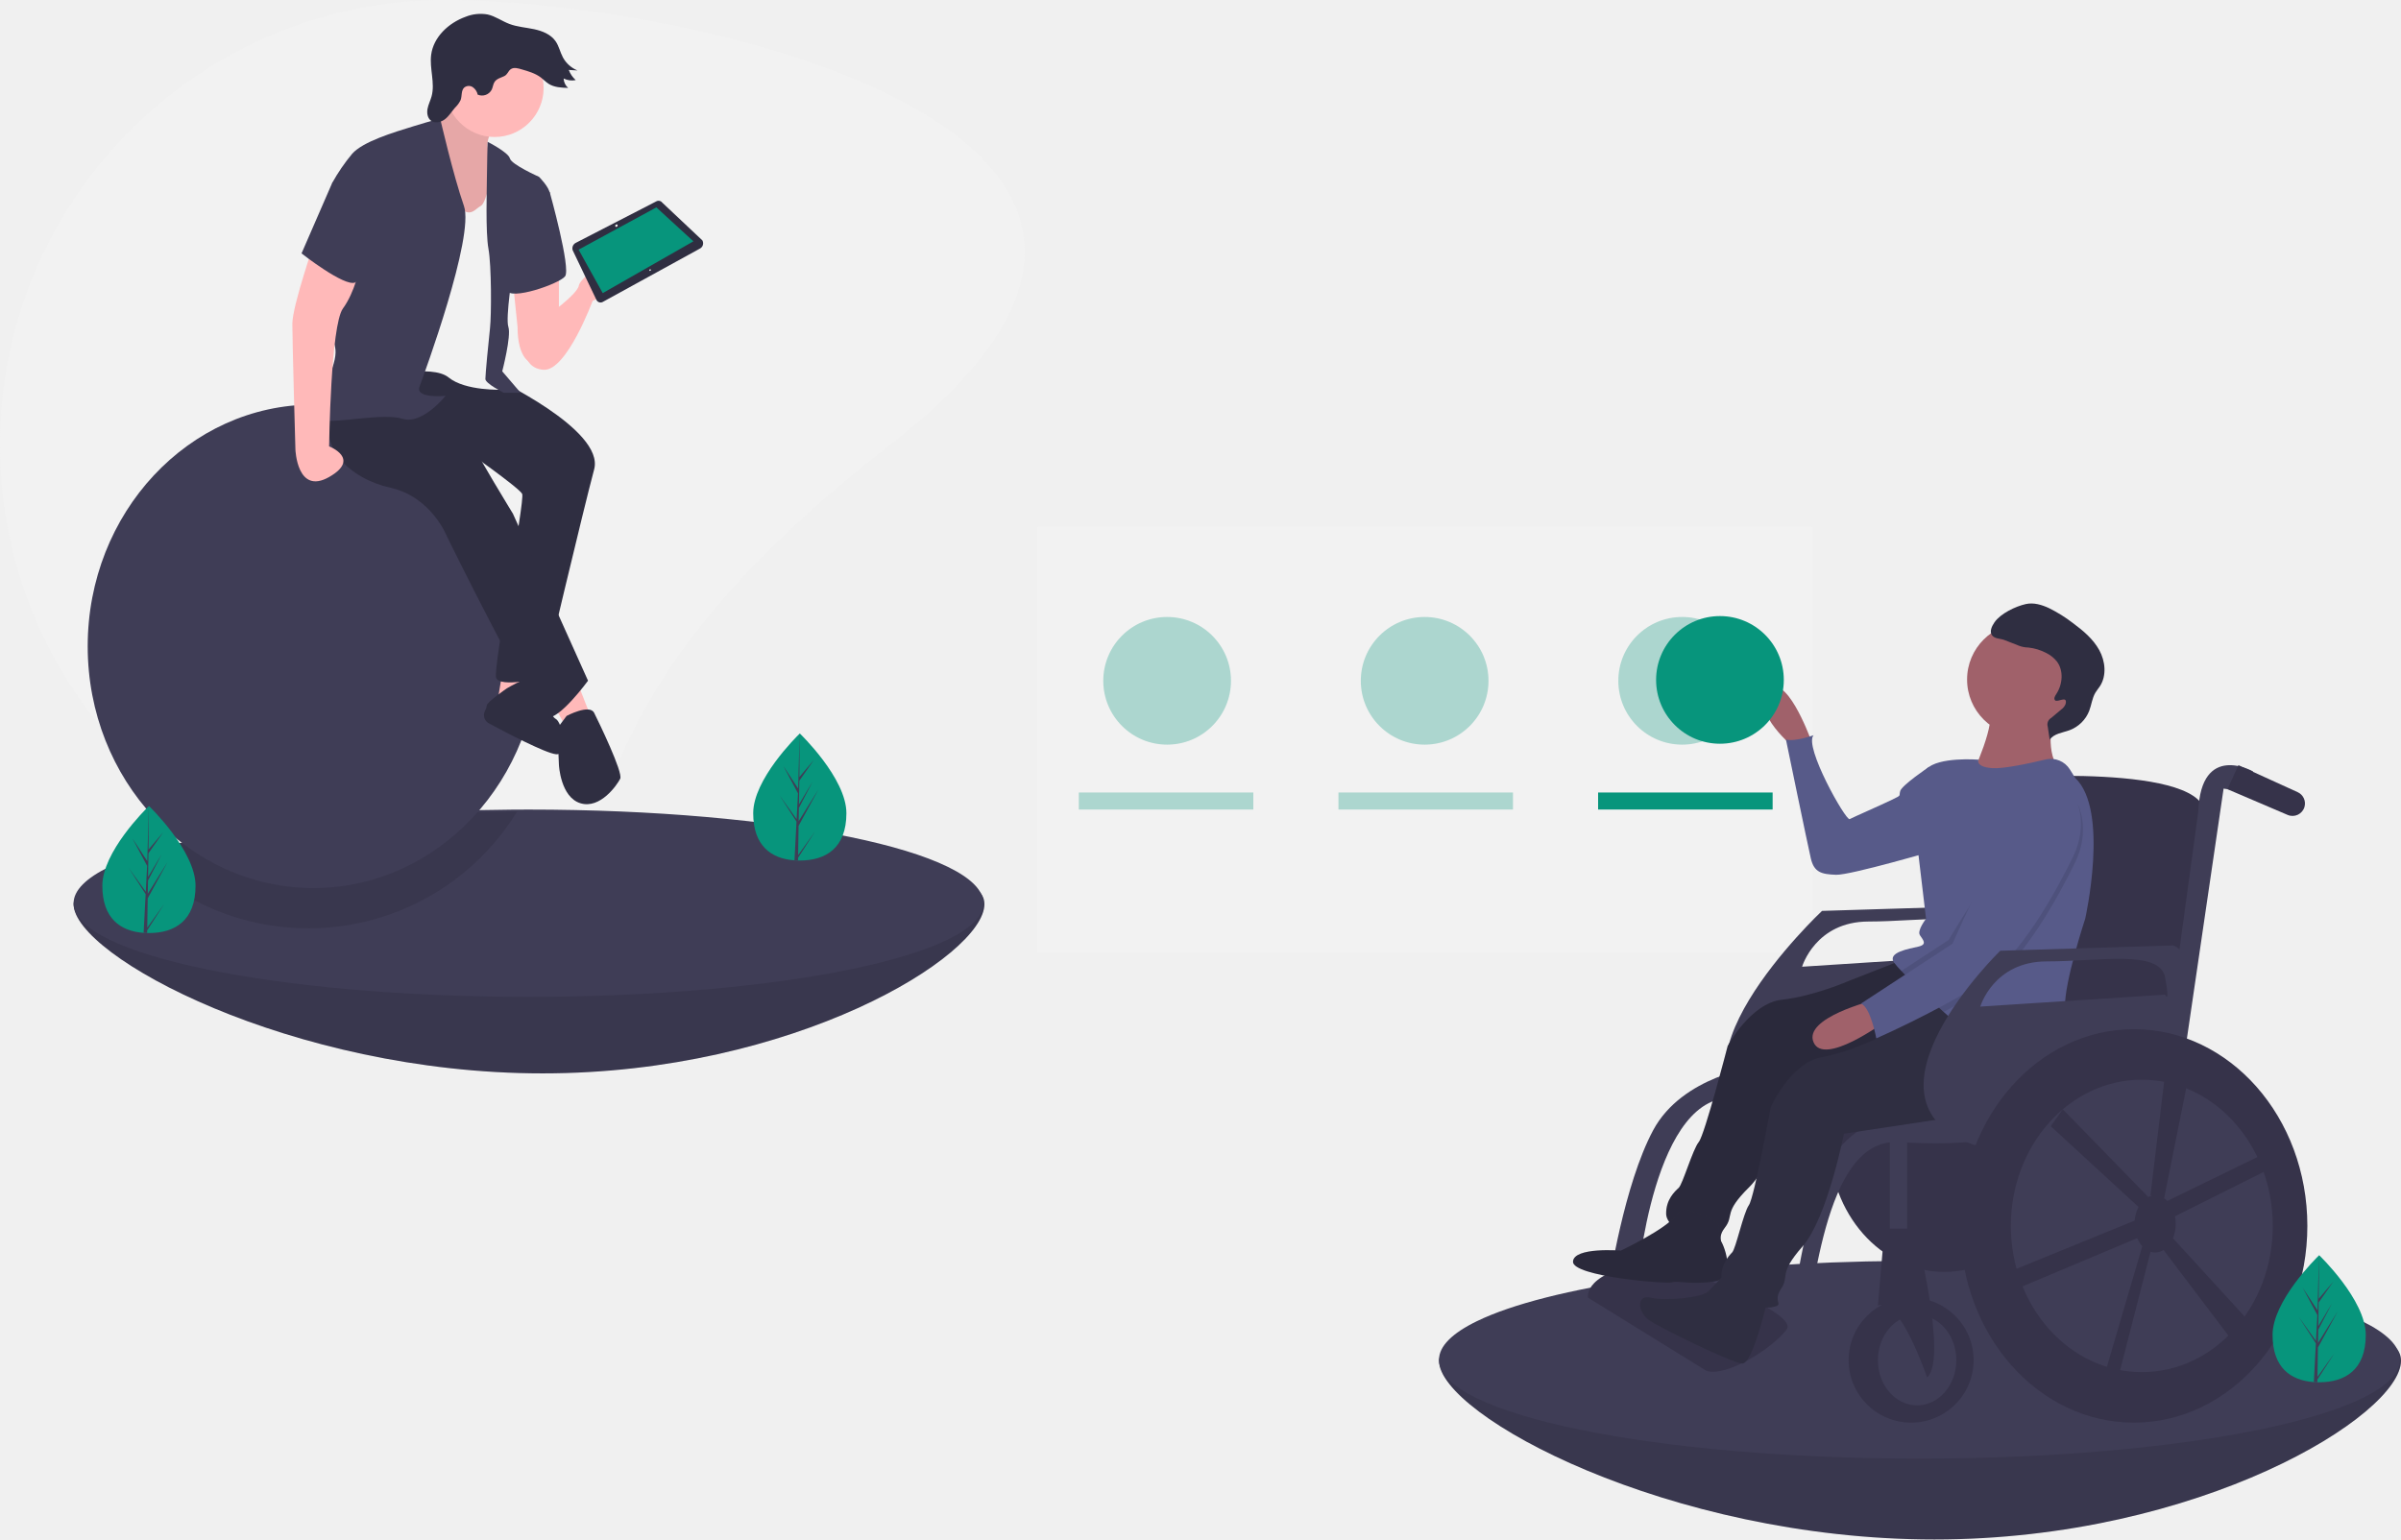
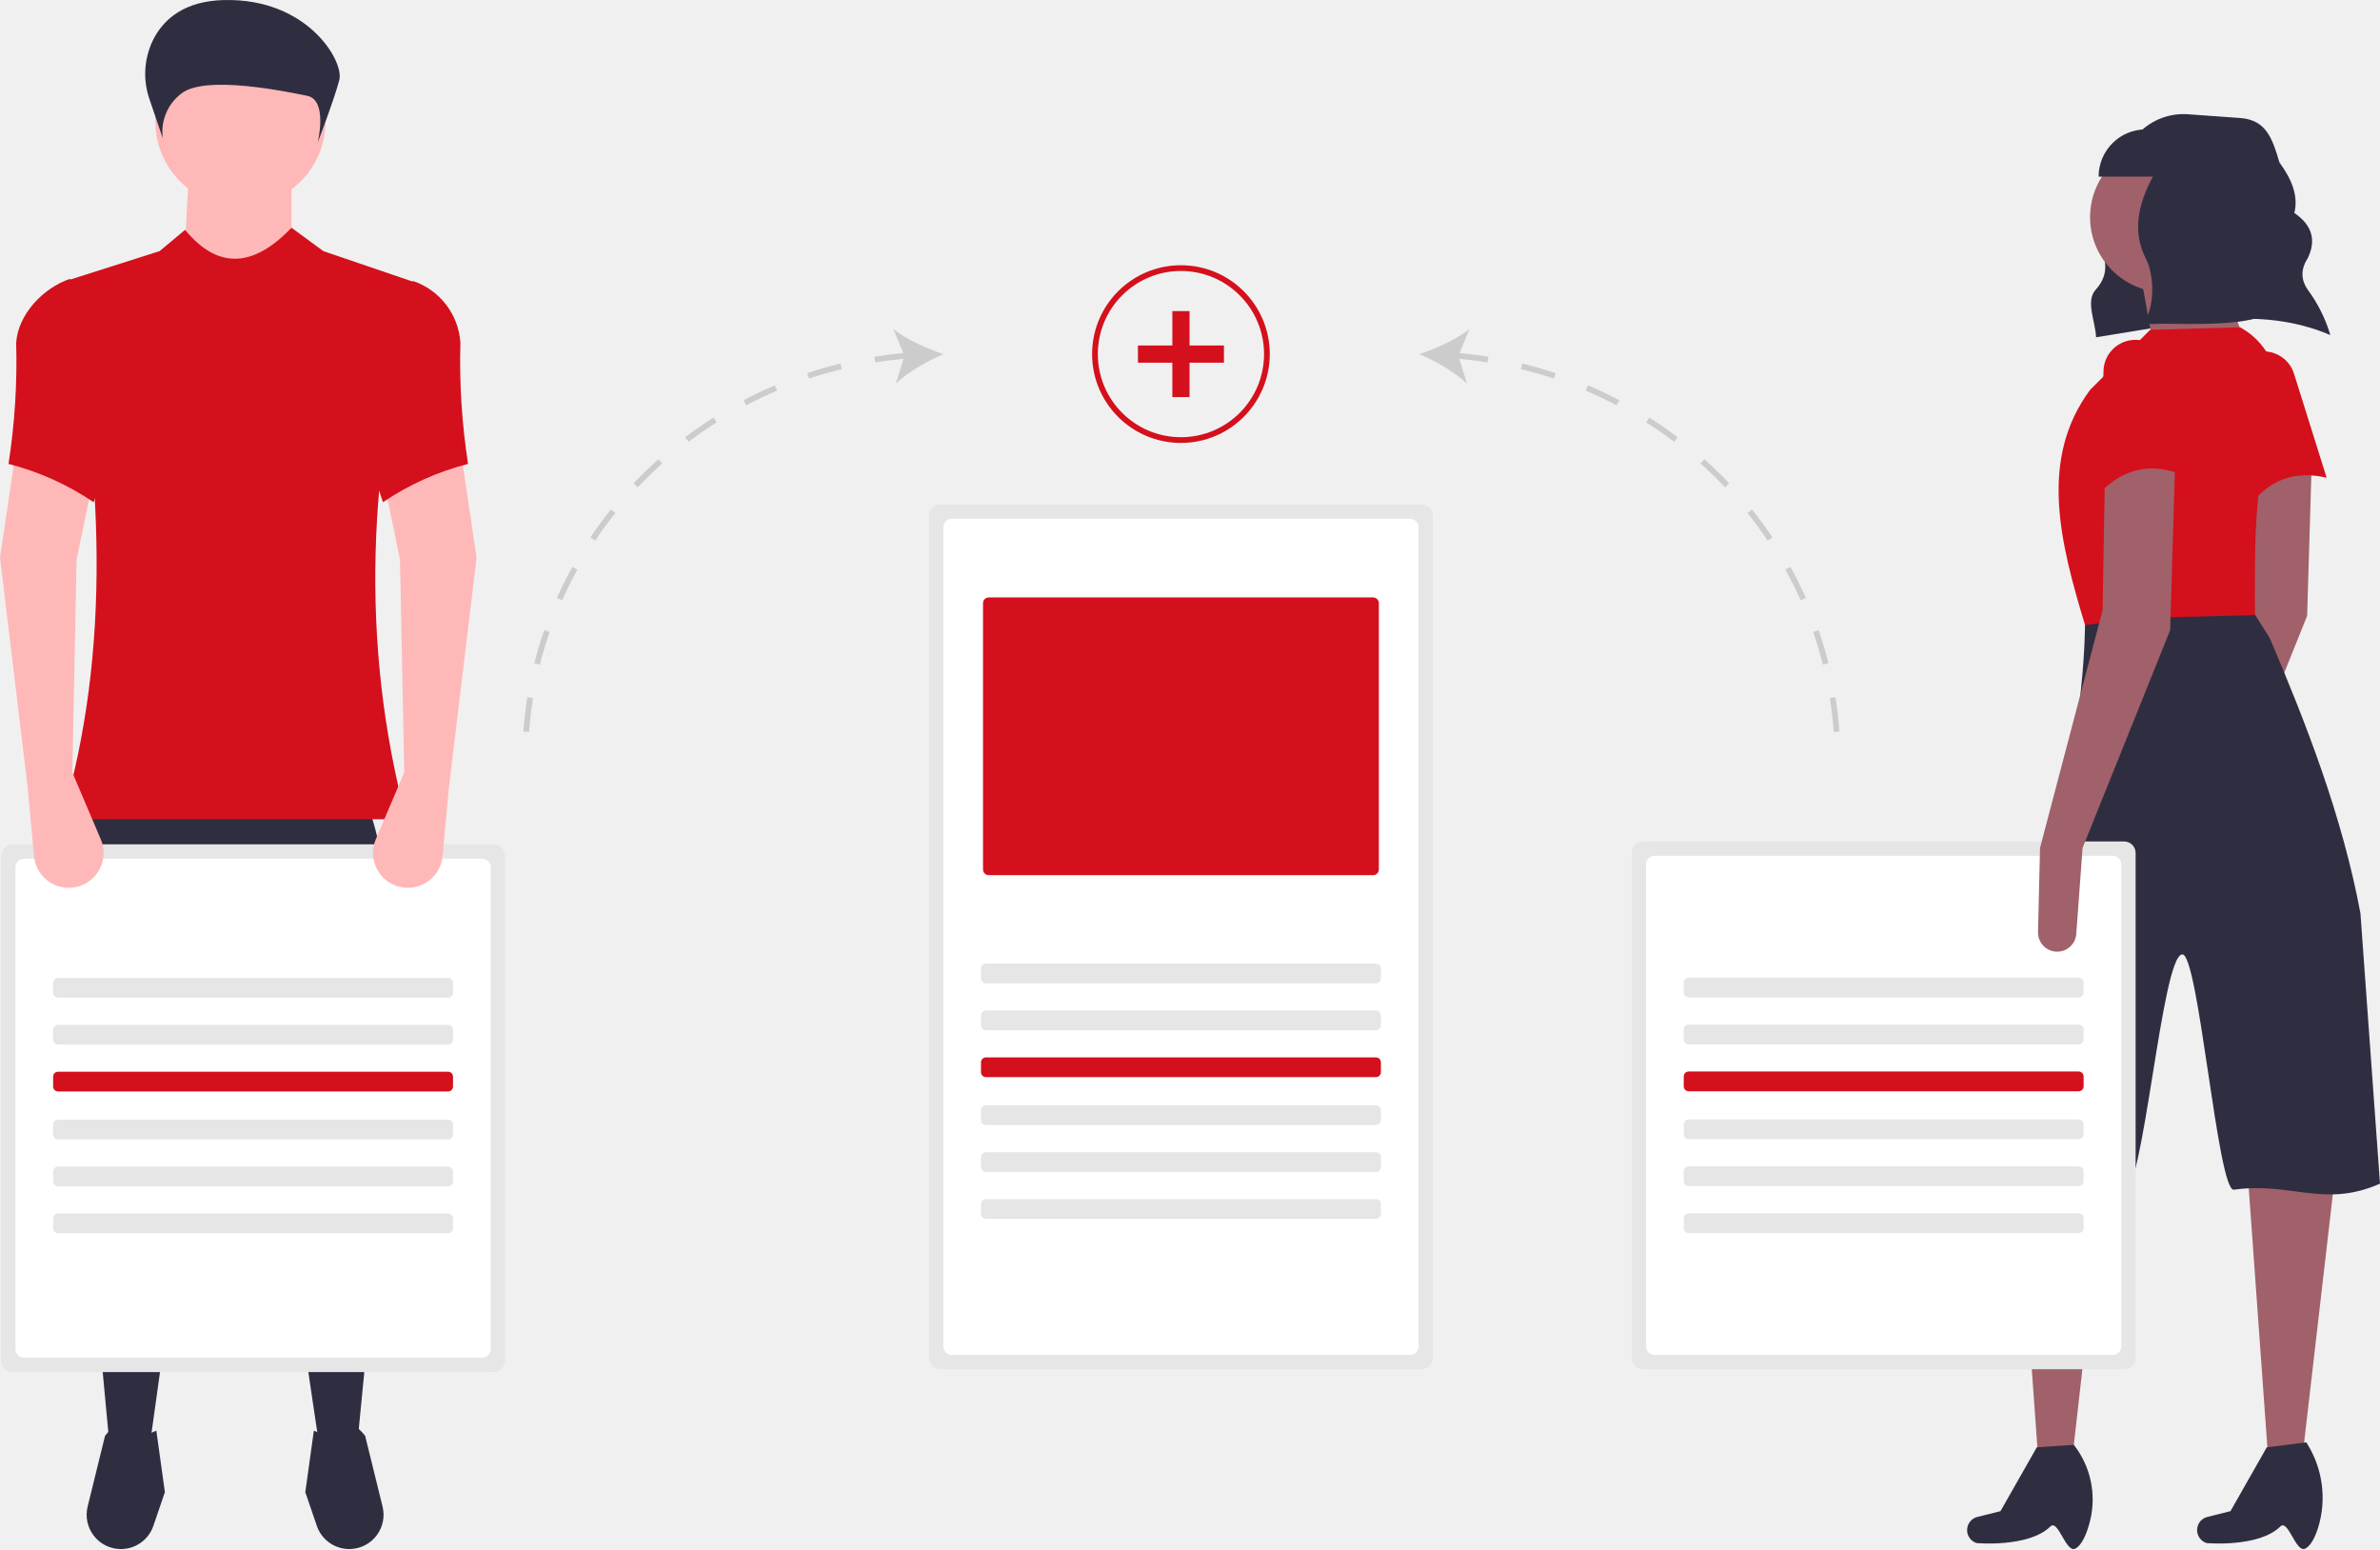
- <svg xmlns="http://www.w3.org/2000/svg" id="a3a13504-18ee-4099-a22c-5e563c906cad" data-name="Layer 1" width="1191.523" height="764.215" viewBox="0 0 1191.523 764.215">
-   <path d="M445.925,288.736c-199.277,154.418-98.875,220.843-220.843,220.843s-220.843-98.875-220.843-220.843,98.875-220.843,220.843-220.843S645.202,134.318,445.925,288.736Z" transform="translate(-4.23827 -67.89235)" fill="#f2f2f2" />
-   <path d="M492.762,516.736c0,25.665-94.571,84-219.25,84s-232.75-58.335-232.75-84c0-6.419,10.586,1.552,22-4,33.23-16.193,112.464-4.257,202.395-4.923q4.162-.038,8.355-.038C398.191,507.775,492.762,491.071,492.762,516.736Z" transform="translate(-4.23827 -67.89235)" fill="#3f3d56" />
-   <path d="M492.762,516.736c0,25.665-94.571,84-219.25,84s-232.75-58.335-232.75-84c0-6.419,10.586,1.552,22-4,33.23-16.193,112.464-4.257,202.395-4.923q4.162-.038,8.355-.038C398.191,507.775,492.762,491.071,492.762,516.736Z" transform="translate(-4.23827 -67.89235)" opacity="0.1" />
-   <path d="M492.262,516.256c0,25.665-101.071,46.48-225.75,46.48s-225.75-20.816-225.75-46.48c0-6.419,6.308-12.525,17.722-18.077,33.23-16.193,109.742-27.7,199.673-28.366q4.162-.038,8.355-.038C391.191,469.775,492.262,490.591,492.262,516.256Z" transform="translate(-4.23827 -67.89235)" fill="#3f3d56" />
-   <path d="M260.842,470.766a121.496,121.496,0,0,1-189.28,22.58C103.062,480.456,175.592,471.296,260.842,470.766Z" transform="translate(-4.23827 -67.89235)" opacity="0.1" />
-   <ellipse cx="155.523" cy="320.843" rx="112" ry="120" fill="#3f3d56" />
-   <path d="M281.61,202.806v28.131l-14.445,16.726s-6.082-2.281-6.082-17.487l-2.281-22.048Z" transform="translate(-4.23827 -67.89235)" fill="#ffb9b9" />
-   <path d="M267.164,230.937s23.569-15.966,24.329-21.288,34.213-29.651,28.891-14.445-22.048,22.048-22.048,22.048-12.925,34.973-24.329,34.213S262.603,236.259,267.164,230.937Z" transform="translate(-4.23827 -67.89235)" fill="#ffb9b9" />
-   <polygon points="249.241 334.109 246.96 347.795 259.125 344.753 259.125 334.109 249.241 334.109" fill="#ffb9b9" />
-   <path d="M255.76,409.605s14.06-8.33,14.633-4.545,6.655,18.23,9.696,19.751,6.843,18.247,0,17.487c-5.3-.589-24.738-10.755-33.234-15.31a4.643,4.643,0,0,1-1.996-6.067,9.579,9.579,0,0,0,1.017-2.952C245.876,416.447,255.76,409.605,255.76,409.605Z" transform="translate(-4.23827 -67.89235)" fill="#2f2e41" />
-   <path d="M248.917,255.266s55.501,25.85,50.179,45.617S274.007,404.283,274.007,404.283s-22.048,5.322-23.569,0,14.445-88.193,12.925-91.235-29.651-22.809-29.651-22.809L175.93,265.91,200.259,243.101Z" transform="translate(-4.23827 -67.89235)" fill="#2f2e41" />
-   <polygon points="286.495 338.671 293.338 356.158 281.173 361.48 273.57 347.795 286.495 338.671" fill="#ffb9b9" />
-   <path d="M249.678,130.579s-6.843,9.123-1.521,13.685,1.521,21.288,1.521,21.288l-6.843,19.007-27.37-5.322V148.065l1.521-15.206s13.685-12.925,15.206-22.809S249.678,130.579,249.678,130.579Z" transform="translate(-4.23827 -67.89235)" fill="#ffb9b9" />
-   <path d="M249.678,130.579s-6.843,9.123-1.521,13.685,1.521,21.288,1.521,21.288l-6.843,19.007-27.37-5.322V148.065l1.521-15.206s13.685-12.925,15.206-22.809S249.678,130.579,249.678,130.579Z" transform="translate(-4.23827 -67.89235)" opacity="0.1" />
-   <path d="M204.06,249.184s35.734,39.535,35.734,41.056,19.007,32.692,19.007,32.692l37.254,82.871s-14.445,19.767-20.528,18.247-49.419-89.714-49.419-89.714-7.603-19.767-28.131-24.329-36.494-20.528-28.891-38.775S204.06,249.184,204.06,249.184Z" transform="translate(-4.23827 -67.89235)" fill="#2f2e41" />
-   <circle cx="245.439" cy="43.679" r="24.329" fill="#ffb9b9" />
-   <path d="M248.917,151.106s-3.041,17.487-6.082,19.007-5.322,6.843-12.165-.76-12.925-22.809-12.925-22.809l-23.569,28.891L191.896,255.266s26.61-6.843,34.973,0,26.61,6.082,26.61,6.082l-3.801-15.206,3.041-25.85-.76-23.569-.76-16.726Z" transform="translate(-4.23827 -67.89235)" fill="#f2f2f2" />
-   <path d="M246.239,138.309s10.281,5.194,11.042,8.235,14.445,9.123,14.445,9.123,5.322,5.322,5.322,8.363-18.247,38.014-18.247,38.014-3.801,23.569-2.281,28.131-3.041,22.048-3.041,22.048l9.123,10.644h-8.363s-9.123-4.562-9.123-6.843,1.521-18.247,2.281-25.09.76-31.172-.76-39.535-.76-30.412-.76-35.734S246.239,138.309,246.239,138.309Z" transform="translate(-4.23827 -67.89235)" fill="#3f3d56" />
-   <path d="M222.688,126.765s-3.421.773-13.305,3.814-25.09,7.603-30.412,13.685a94.248,94.248,0,0,0-9.884,14.445l3.041,54.741s-6.082,11.404-5.322,17.487,6.843,6.843,2.281,19.767-13.685,24.329-5.322,25.85,30.412-3.801,40.295-.76,21.288-11.404,21.288-11.404-15.206,1.521-12.925-4.562,27.37-74.508,22.048-89.714S222.688,126.765,222.688,126.765Z" transform="translate(-4.23827 -67.89235)" fill="#3f3d56" />
-   <path d="M273.247,160.23l3.801,3.041s10.644,38.014,7.603,41.816-27.37,12.165-28.891,6.843S273.247,160.23,273.247,160.23Z" transform="translate(-4.23827 -67.89235)" fill="#3f3d56" />
-   <path d="M160.724,186.84s-11.404,32.692-11.404,41.816,1.521,62.344,1.521,62.344.76,22.809,16.726,13.685,0-15.206,0-15.206.76-60.063,6.843-68.426,8.363-20.528,8.363-20.528Z" transform="translate(-4.23827 -67.89235)" fill="#ffb9b9" />
-   <path d="M285.411,423.29s11.404-6.082,13.685-1.521,14.445,29.651,12.925,32.692-9.884,15.206-19.767,12.165-10.644-19.007-10.644-19.007l-.76-18.247Z" transform="translate(-4.23827 -67.89235)" fill="#2f2e41" />
-   <path d="M254.442,105.695c-1.676.789-3.664,1.26-4.717,2.784-.78,1.129-.858,2.596-1.427,3.845a5.437,5.437,0,0,1-6.995,2.558,6.032,6.032,0,0,0-2.46-3.736,3.583,3.583,0,0,0-4.254.234c-1.567,1.494-1.012,4.099-1.744,6.137a12.953,12.953,0,0,1-2.786,3.82c-1.664,1.92-2.99,4.172-4.994,5.734s-5.043,2.239-7.034.66c-1.674-1.327-2.021-3.776-1.615-5.874s1.415-4.029,1.983-6.088c1.848-6.692-1.098-13.836-.187-20.718,1.168-8.818,8.663-15.784,17.029-18.807A19.922,19.922,0,0,1,246.236,75.08c3.826.854,7.094,3.29,10.759,4.683,3.919,1.49,8.18,1.75,12.28,2.621s8.321,2.555,10.7,6.006c1.66,2.407,2.23,5.397,3.606,7.977a14.311,14.311,0,0,0,7.249,6.494l-4.335-.247a12.777,12.777,0,0,0,3.454,5.041,9.269,9.269,0,0,1-6.001-.793,6.523,6.523,0,0,0,2.237,4.676c-3.336-.1-6.853-.254-9.672-2.041-1.381-.875-2.506-2.094-3.806-3.086-2.769-2.115-6.205-3.118-9.554-4.079-1.759-.505-3.875-1.207-5.466-.075C256.364,103.197,256.155,104.888,254.442,105.695Z" transform="translate(-4.23827 -67.89235)" fill="#2f2e41" />
-   <path d="M180.492,149.586l-11.404,9.123-15.206,34.973s21.288,16.726,26.61,14.445S194.937,165.552,194.937,165.552Z" transform="translate(-4.23827 -67.89235)" fill="#3f3d56" />
-   <path d="M351.538,191.317l-47.987,26.359a2.285,2.285,0,0,1-3.36-.991l-11.755-24.572a3.067,3.067,0,0,1,1.572-3.683l39.841-20.536a2.326,2.326,0,0,1,3.048.583l19.901,18.749A2.955,2.955,0,0,1,351.538,191.317Z" transform="translate(-4.23827 -67.89235)" fill="#2f2e41" />
-   <polygon points="344.098 119.795 299.111 145.508 287.139 123.932 325.732 102.945 344.098 119.795" fill="#07957c" />
-   <ellipse cx="310.157" cy="179.893" rx="0.662" ry="0.565" transform="translate(-30.91383 234.8942) rotate(-50.15848)" fill="#f2f2f2" />
-   <ellipse cx="326.86" cy="201.968" rx="0.442" ry="0.376" transform="translate(-41.86114 255.6514) rotate(-50.15848)" fill="#f2f2f2" />
-   <path d="M101.277,507.573c0,17.417-10.353,23.498-23.125,23.498-.296,0-.592-.004-.885-.011-.592-.013-1.179-.04-1.758-.081-11.527-.815-20.482-7.209-20.482-23.406,0-16.759,21.416-37.909,23.029-39.478l.002-.002c.062-.062.094-.092.094-.092S101.277,490.159,101.277,507.573Z" transform="translate(-4.23827 -67.89235)" fill="#07957c" />
-   <path d="M77.309,528.406l8.458-11.817-8.48,13.115-.021,1.356c-.592-.013-1.179-.04-1.758-.081l.911-17.423-.006-.136.015-.023.087-1.647L68.014,498.602l8.526,11.913.021.349.687-13.164L69.972,484.114l7.366,11.276.717-27.295.002-.094v.092l-.119,21.523,7.245-8.533-7.275,10.387-.192,11.787,6.766-11.313-6.794,13.047-.106,6.553,9.818-15.746L77.545,513.831Z" transform="translate(-4.23827 -67.89235)" fill="#3f3d56" />
-   <path d="M424.277,471.573c0,17.417-10.353,23.498-23.125,23.498-.296,0-.592-.004-.885-.011-.592-.013-1.179-.04-1.758-.081-11.527-.815-20.482-7.209-20.482-23.406,0-16.759,21.416-37.909,23.029-39.478l.002-.002c.062-.062.094-.092.094-.092S424.277,454.159,424.277,471.573Z" transform="translate(-4.23827 -67.89235)" fill="#07957c" />
-   <path d="M400.309,492.406l8.458-11.817-8.48,13.115-.021,1.356c-.592-.013-1.179-.04-1.758-.081l.911-17.423-.006-.136.015-.023.087-1.647L391.014,462.602l8.526,11.913.021.349.687-13.164L392.972,448.114l7.366,11.276.717-27.295.002-.094v.092l-.119,21.523,7.245-8.533-7.275,10.387-.192,11.787,6.766-11.313-6.794,13.047-.106,6.553,9.818-15.746-9.857,18.032Z" transform="translate(-4.23827 -67.89235)" fill="#3f3d56" />
-   <rect x="514.773" y="261.472" width="384.451" height="211.683" fill="#f2f2f2" />
-   <circle cx="579.201" cy="337.963" r="31.686" fill="#07957c" opacity="0.3" />
-   <circle cx="706.999" cy="337.963" r="31.686" fill="#07957c" opacity="0.3" />
-   <circle cx="834.797" cy="337.963" r="31.686" fill="#07957c" opacity="0.3" />
-   <rect x="535.369" y="393.413" width="86.607" height="8.449" fill="#07957c" opacity="0.3" />
-   <rect x="664.224" y="393.413" width="86.607" height="8.449" fill="#07957c" opacity="0.3" />
-   <rect x="793.078" y="393.413" width="86.607" height="8.449" fill="#07957c" />
-   <path d="M1195.762,743.388c0,27.107-99.884,88.719-231.568,88.719s-245.827-61.613-245.827-88.719c0-6.78,11.181,1.64,23.236-4.225,35.097-17.102,118.783-4.496,213.767-5.199q4.395-.04,8.824-.04C1095.878,733.924,1195.762,716.282,1195.762,743.388Z" transform="translate(-4.23827 -67.89235)" fill="#3f3d56" />
-   <path d="M1195.762,743.388c0,27.107-99.884,88.719-231.568,88.719s-245.827-61.613-245.827-88.719c0-6.78,11.181,1.64,23.236-4.225,35.097-17.102,118.783-4.496,213.767-5.199q4.395-.04,8.824-.04C1095.878,733.924,1195.762,716.282,1195.762,743.388Z" transform="translate(-4.23827 -67.89235)" opacity="0.1" />
-   <path d="M1195.234,742.881c0,27.107-106.749,49.092-238.434,49.092S718.366,769.988,718.366,742.881c0-6.78,6.663-13.228,18.718-19.093,35.097-17.102,115.908-29.256,210.891-29.959q4.395-.04,8.824-.04C1088.484,693.789,1195.234,715.774,1195.234,742.881Z" transform="translate(-4.23827 -67.89235)" fill="#3f3d56" />
-   <ellipse cx="964.913" cy="566.664" rx="57.077" ry="64.731" fill="#36334a" />
-   <path d="M994.226,517.434l-85.78,2.639s-88,82.588-25.315,105.023c0,0,89.32,3.852,107.795-10.665C990.927,614.431,1014.021,523.372,994.226,517.434Zm-3.959,24.414-91.719,5.939s6.598-22.435,32.992-22.435,56.087-5.939,58.726,7.918S990.267,541.848,990.267,541.848Z" transform="translate(-4.23827 -67.89235)" fill="#3f3d56" />
-   <path d="M1081.985,569.561l-112.834-3.959,26.394-111.514s105.575-7.918,102.936,19.136S1081.985,569.561,1081.985,569.561Z" transform="translate(-4.23827 -67.89235)" fill="#36334a" />
-   <path d="M973.057,622.868s-67.911,12.018-92.325-23.613,92.378-16.496,92.378-16.496l9.898,27.054Z" transform="translate(-4.23827 -67.89235)" fill="#36334a" />
-   <circle cx="948.417" cy="675.209" r="31.013" fill="#36334a" />
-   <ellipse cx="951.387" cy="675.209" rx="19.465" ry="22.435" fill="#3f3d56" />
-   <path d="M1122.236,450.789s-25.734-14.517-27.054,19.795l-21.775,159.683h9.238l25.074-170.9s12.537,1.98,14.517,1.98S1122.236,450.789,1122.236,450.789Z" transform="translate(-4.23827 -67.89235)" fill="#3f3d56" />
-   <path d="M1147.878,468.408v0a6.171,6.171,0,0,1-8.372,4.023l-29.852-12.763,5.415-11.928,29.421,13.4A6.171,6.171,0,0,1,1147.878,468.408Z" transform="translate(-4.23827 -67.89235)" fill="#36334a" />
-   <path d="M966.512,619.05s-47.509-5.279-60.706,40.251-11.877,80.501-23.095,77.862S847.74,725.285,847.74,725.285l1.98,13.857s41.57,21.115,48.169-1.32,10.558-104.916,48.169-102.936,44.21-1.98,44.21-1.98Z" transform="translate(-4.23827 -67.89235)" fill="#3f3d56" />
-   <path d="M876.113,597.275s-36.951,4.619-51.468,31.673-21.775,75.882-21.775,75.882h13.857s7.918-96.997,49.488-91.719Z" transform="translate(-4.23827 -67.89235)" fill="#3f3d56" />
-   <path d="M851.039,748.38,792.313,712.088s-3.299-13.197,34.312-18.476c0,0,71.11,24.869,64.258,34.21S860.937,751.679,851.039,748.38Z" transform="translate(-4.23827 -67.89235)" fill="#36334a" />
-   <path d="M960.069,539.794c1.809,1.97,35.086,33.63,35.086,33.63s-3.307,22.098-38.911,24.84l-59.341,4.571s-11.216,41.161-24.552,54.315-7.216,13.888-12.22,20.299,2.02,8.13-5.578,8.753-23.294-8.563-23.464-15.667,4.261-11.175,6.231-12.983,6.965-19.103,9.959-22.761,14.332-47.653,14.332-47.653,11.316-21.284,27.003-22.982,33.14-9.328,33.14-9.328" transform="translate(-4.23827 -67.89235)" fill="#2f2e41" />
-   <path d="M960.069,539.794c1.809,1.97,35.086,33.63,35.086,33.63s-3.307,22.098-38.911,24.84l-59.341,4.571s-11.216,41.161-24.552,54.315-7.216,13.888-12.22,20.299,2.02,8.13-5.578,8.753-23.294-8.563-23.464-15.667,4.261-11.175,6.231-12.983,6.965-19.103,9.959-22.761,14.332-47.653,14.332-47.653,11.316-21.284,27.003-22.982,33.14-9.328,33.14-9.328" transform="translate(-4.23827 -67.89235)" opacity="0.1" />
-   <path d="M902.508,434.125s-12.488-33.933-21.036-23.121,13.754,28.567,13.754,28.567Z" transform="translate(-4.23827 -67.89235)" fill="#a0616a" />
-   <path d="M968.292,451.838l-7.11-3.009s-13.051,8.82-13.911,11.684,1.002,1.862-4.124,4.381-19.131,8.618-20.992,9.62-22.94-36.29-17.899-41.645c0,0-9.435,3.401-13.73,2.112,0,0,10.723,51.988,12.355,59.033s5.44,7.876,12.543,8.134,50.232-12.395,50.232-12.395Z" transform="translate(-4.23827 -67.89235)" fill="#575a89" />
-   <path d="M857.046,675.273s-.36,7.376.872,8.223,8.84,18.793-2.879,20.524-18.155-.522-20.989.431-49.55-2.901-49.191-10.277,23.718-5.449,23.718-5.449,23.137-10.931,27.469-17.75S857.046,675.273,857.046,675.273Z" transform="translate(-4.23827 -67.89235)" fill="#2f2e41" />
-   <path d="M857.046,675.273s-.36,7.376.872,8.223,8.84,18.793-2.879,20.524-18.155-.522-20.989.431-49.55-2.901-49.191-10.277,23.718-5.449,23.718-5.449,23.137-10.931,27.469-17.75S857.046,675.273,857.046,675.273Z" transform="translate(-4.23827 -67.89235)" opacity="0.1" />
-   <path d="M881.151,714.123s-7.105,30.957-12.317,30.641-42.007-18.222-46.534-21.769c-5.813-4.554-5.583-12.601,1.089-10.911s25.545.174,28.753-3.233l8.248-8.762Z" transform="translate(-4.23827 -67.89235)" fill="#2f2e41" />
-   <path d="M953.993,542.131c1.947,1.833,61.165,52.069,61.165,52.069s-1.692,22.28-37.002,27.603l-58.851,8.872s-8.194,41.868-20.538,55.956-6.187,14.376-10.712,21.134,2.605,7.962-4.927,9.135-23.855-6.847-24.541-13.92,3.438-11.455,5.271-13.402,5.558-19.559,8.278-23.425,10.83-48.569,10.83-48.569,9.739-22.05,25.261-24.884,32.374-11.712,32.374-11.712" transform="translate(-4.23827 -67.89235)" fill="#2f2e41" />
-   <circle cx="1004.265" cy="337.327" r="28.079" fill="#a0616a" />
-   <path d="M1023.221,422.747s-4.211,17.154,2.203,25.946-42.9,4.607-42.9,4.607,13.348-27.835,8.423-34.307S1023.221,422.747,1023.221,422.747Z" transform="translate(-4.23827 -67.89235)" fill="#a0616a" />
-   <path d="M960.187,449.718c-5.957,6.328-3.927,42.212-3.927,42.212l3.806,32.046s-4.554,5.813-3.065,8.133,3.923,4.611-.774,5.699-15.522,2.834-12.057,7.932a49.147,49.147,0,0,0,3.629,4.133c1.104,1.168,2.417,2.523,3.906,4.035,3.483,3.518,7.913,7.844,12.828,12.406q2.088,1.952,4.281,3.938c18.75,16.961,42.065,34.915,46.889,26.299,8.077-14.433,13.69-16.494,13.319-28.78s10.027-43.815,10.027-43.815,12.09-53.809-4.948-69.848l-2.664-4.261a11.13,11.13,0,0,0-12.044-4.928c-8.316,1.987-21.064,4.732-26.588,4.289-8.534-.688-6.663-4.197-6.663-4.197S966.145,443.39,960.187,449.718Z" transform="translate(-4.23827 -67.89235)" fill="#575a89" />
-   <path d="M933.859,564.496s-34.738,8.617-29.642,20.76,35.168-10.049,35.168-10.049Z" transform="translate(-4.23827 -67.89235)" fill="#a0616a" />
-   <path d="M1024.043,415.492c-.691-.838-.008-2.061.594-2.965,3.224-4.842,3.839-11.731.293-16.341a15.558,15.558,0,0,0-5.129-4.103,24.84,24.84,0,0,0-8.95-2.747,13.856,13.856,0,0,1-4.863-.958c-.979-.497-5.6-2.115-6.592-2.587-2.181-1.037-5.214-.589-6.611-2.558-1.337-1.884-.088-4.464,1.21-6.375,2.958-4.352,10.439-7.959,15.575-9.101,3.898-.867,7.966.352,11.579,2.054a70.691,70.691,0,0,1,11.794,7.379c5.053,3.744,10.032,7.893,13.067,13.401s3.766,12.683.338,17.955c-.714,1.098-1.588,2.09-2.256,3.216-1.631,2.748-1.926,6.072-3.078,9.053a16.756,16.756,0,0,1-9.683,9.54c-3.512,1.298-7.831,1.657-9.906,4.774l-.968-6.498a3.747,3.747,0,0,1,1.752-4.374l4.974-4.19a5.684,5.684,0,0,0,2.15-2.772C1030.409,412.807,1025.196,416.889,1024.043,415.492Z" transform="translate(-4.23827 -67.89235)" fill="#2f2e41" />
-   <path d="M974.24,539.155l-22.535,14.751c4.469,4.519,10.505,10.367,17.109,16.344,6.255-3.367,12.634-7.012,18.34-10.675,20.878-13.4,38.78-47.048,46.8-63.371s1.492-28.895,1.492-28.895a60.969,60.969,0,0,0-16.695-4.698C1008.298,461.034,974.24,539.155,974.24,539.155Z" transform="translate(-4.23827 -67.89235)" opacity="0.1" />
-   <path d="M971.262,534.515,947.799,549.871c1.104,1.168,2.417,2.523,3.906,4.035,3.483,3.518,7.913,7.844,12.828,12.406,6.665-3.559,13.542-7.461,19.643-11.377,20.878-13.4,38.78-47.048,46.8-63.371s-13.559-10.468-13.559-10.468,11.198-5.068.745-6.644S971.262,534.515,971.262,534.515Z" transform="translate(-4.23827 -67.89235)" opacity="0.1" />
-   <path d="M1034.415,464.502s6.528,12.573-1.492,28.895-25.922,49.97-46.8,63.371-50.748,26.6-50.748,26.6-2.834-15.522-7.616-17.269l45.451-29.75s34.058-78.12,44.51-76.544A60.969,60.969,0,0,1,1034.415,464.502Z" transform="translate(-4.23827 -67.89235)" fill="#575a89" />
-   <polygon points="937.86 562.375 937.86 639.577 946.438 639.577 946.438 561.055 937.86 562.375" fill="#3f3d56" />
-   <path d="M954.635,677.776s16.496,64.665,5.939,73.903c0,0-13.857-40.91-24.414-35.632l3.299-38.271Z" transform="translate(-4.23827 -67.89235)" fill="#36334a" />
-   <path d="M1082.645,537.229l-85.78,2.639s-75.882,73.903-13.197,96.338c0,0,77.202,12.537,95.678-1.98C1079.346,634.226,1102.441,543.168,1082.645,537.229Zm-3.959,24.414-91.719,5.939s6.598-22.435,32.992-22.435,56.087-5.939,58.726,7.918S1078.686,561.643,1078.686,561.643Z" transform="translate(-4.23827 -67.89235)" fill="#3f3d56" />
-   <ellipse cx="1058.941" cy="608.564" rx="86.11" ry="97.657" fill="#36334a" />
-   <ellipse cx="1062.901" cy="608.564" rx="64.995" ry="72.583" fill="#3f3d56" />
-   <path d="M1083.965,675.467a19.329,19.329,0,0,0-.377-3.771l48.546-24.273-3.299-7.258-49.039,23.891a10.24,10.24,0,0,0-1.629-1.361l.038.008,14.339-71.366-12.684-.288-8.431,70.232.808.17a7.916,7.916,0,0,0-1.891.646l-42.412-43.534-5.994,8.406,43.575,40.089a17.528,17.528,0,0,0-1.929,6.757l-61.441,25.078-1.32,10.558,64.045-26.935a13.998,13.998,0,0,0,2.503,4.046l-19.699,67.099h7.258l16.535-64.368a7.534,7.534,0,0,0,2.271.363,7.864,7.864,0,0,0,4.194-1.257l34.407,45.467,10.558-7.258-40.314-44.036A18.452,18.452,0,0,0,1083.965,675.467Z" transform="translate(-4.23827 -67.89235)" fill="#36334a" />
-   <circle cx="853.545" cy="337.517" r="31.686" fill="#07957c" />
-   <path d="M1178.277,730.573c0,17.417-10.353,23.498-23.125,23.498-.296,0-.592-.004-.885-.011-.592-.013-1.179-.04-1.758-.081-11.527-.815-20.482-7.209-20.482-23.406,0-16.759,21.416-37.909,23.029-39.478l.002-.002c.062-.062.094-.092.094-.092S1178.277,713.159,1178.277,730.573Z" transform="translate(-4.23827 -67.89235)" fill="#07957c" />
-   <path d="M1154.309,751.406l8.458-11.817-8.48,13.115-.021,1.356c-.592-.013-1.179-.04-1.758-.081l.911-17.423-.006-.136.015-.023.087-1.647-8.501-13.147,8.526,11.913.021.349.687-13.164-7.277-13.586,7.366,11.276.717-27.295.002-.094v.092l-.119,21.523,7.245-8.533-7.275,10.387-.192,11.787,6.766-11.313-6.794,13.047-.106,6.553,9.818-15.746-9.857,18.032Z" transform="translate(-4.23827 -67.89235)" fill="#3f3d56" />
+ <svg xmlns="http://www.w3.org/2000/svg" id="ed15083a-efbd-40a8-bcf0-5dc6fb1adb49" data-name="Layer 1" width="880.44" height="572.995" viewBox="0 0 880.44 572.995">
+   <path d="M980.867,471.844l-2.328,31.813a7.086,7.086,0,0,1-6.596,6.553h0a7.086,7.086,0,0,1-7.556-7.239l.741-31.128,27.385-87.834-3.315-53.811,25.922-.926-1.852,62.027Z" transform="translate(-159.7799 -163.5026)" fill="#a0616a" />
+   <path d="M1020.478,340.204c-11.561-2.667-21.457.441-29.134,11.251l-5.944-44.963a11.809,11.809,0,0,1,8.867-12.666h0a11.809,11.809,0,0,1,14.146,7.918Z" transform="translate(-159.7799 -163.5026)" fill="#d4101c" />
+   <path d="M1021.842,287.43c-26.713-11.362-54.156-4.163-86.649.833-.302-6.051-3.967-13.414-.128-17.636,4.664-5.128,4.235-10.517,1.428-15.936-7.177-13.859,3.106-28.605,13.489-40.866a22.995,22.995,0,0,1,19.192-8.056l19.233,1.374c9.584.685,11.908,7.247,14.624,16.463v0c4.593,6.246,7.051,12.475,5.503,18.671,6.879,4.701,8.035,10.375,4.944,16.772-2.621,4.028-2.593,7.948.119,11.761a54.298,54.298,0,0,1,8.073,16.036Z" transform="translate(-159.7799 -163.5026)" fill="#2f2e41" />
+   <polygon points="766.709 538.607 753.931 538.607 746.342 433.068 778.744 432.142 766.709 538.607" fill="#a0616a" />
+   <path d="M927.415,736.364c-3.407,1.555-6.261-11.044-9.135-8.219-8.039,7.9-27.324,6.129-27.324,6.129a5.025,5.025,0,0,1-3.167-6.549h0a5.025,5.025,0,0,1,3.486-3.111l8.549-2.137L913.248,698.87l13.704-.926h0a32.74,32.74,0,0,1,6.055,27.93C931.764,730.949,929.844,735.255,927.415,736.364Z" transform="translate(-159.7799 -163.5026)" fill="#2f2e41" />
+   <polygon points="851.79 538.607 839.011 538.607 831.422 433.068 864.75 426.588 851.79 538.607" fill="#a0616a" />
+   <path d="M1012.495,736.364c-3.407,1.555-6.261-11.044-9.135-8.219-8.039,7.9-27.324,6.129-27.324,6.129a5.025,5.025,0,0,1-3.167-6.549h0a5.025,5.025,0,0,1,3.486-3.111l8.549-2.137,13.424-23.607,14.63-1.852.369.604a37.721,37.721,0,0,1,4.042,30.844C1016.153,732.365,1014.497,735.45,1012.495,736.364Z" transform="translate(-159.7799 -163.5026)" fill="#2f2e41" />
+   <path d="M1040.22,601.337c-20.652,9.138-33.022-.752-54.044,2.237-6.003.854-13.073-87.416-19.105-87.048-7.678.469-14.328,89.427-22.053,89.123a255.419,255.419,0,0,1-57.412-9.079c20.019-77.644,43.657-147.852,43.512-205.524l60.056-4.629,8.267,13.107c13.254,31.097,26.794,65.632,33.541,101.774Z" transform="translate(-159.7799 -163.5026)" fill="#2f2e41" />
+   <circle cx="800.963" cy="80.345" r="27.773" fill="#a0616a" />
+   <polygon points="831.514 129.412 797.26 131.263 791.705 100.712 819.479 96.084 831.514 129.412" fill="#a0616a" />
+   <path d="M993.951,391.047l-43.887,1.057-18.946,2.646c-9.3-30.72-17.129-61.37,1.852-87.023l22.219-22.219,33.328-.926.441.252a26.838,26.838,0,0,1,12.296,31.224C992.983,342.935,994.032,368.314,993.951,391.047Z" transform="translate(-159.7799 -163.5026)" fill="#d4101c" />
+   <path d="M992.271,243.708a33.769,33.769,0,0,0-8.539-22.491v-9.865H953.615a17.487,17.487,0,0,0-17.487,17.487v0h20.074c-5.413,9.965-7.748,20.412-2.535,30.477,3.145,6.072,3.284,18.135-1.024,23.927a59.673,59.673,0,0,0,6.801,0c9.304,0,34.677,1.21,40.803-4.858C1006.452,272.241,992.271,253.129,992.271,243.708Z" transform="translate(-159.7799 -163.5026)" fill="#2f2e41" />
+   <path d="M945.571,474.758H767.66a4.253,4.253,0,0,0-4.241,4.241V665.741a4.253,4.253,0,0,0,4.241,4.241H945.571a4.253,4.253,0,0,0,4.241-4.241V478.998A4.253,4.253,0,0,0,945.571,474.758Z" transform="translate(-159.7799 -163.5026)" fill="#e6e6e6" />
+   <path d="M941.331,480.058H771.901a3.192,3.192,0,0,0-3.18,3.18V661.5a3.19,3.19,0,0,0,3.18,3.18H941.331a3.19,3.19,0,0,0,3.18-3.18V483.239A3.19,3.19,0,0,0,941.331,480.058Z" transform="translate(-159.7799 -163.5026)" fill="#fff" />
+   <path d="M930.192,477.145l-2.328,31.813a7.086,7.086,0,0,1-6.596,6.553h0a7.086,7.086,0,0,1-7.556-7.239l.741-31.128,23.145-87.949.926-53.695,25.922-.926-1.852,62.027Z" transform="translate(-159.7799 -163.5026)" fill="#a0616a" />
+   <path d="M967.223,339.203c-10.99-4.469-21.255-2.972-30.551,6.48l1.274-45.336A11.809,11.809,0,0,1,948.713,289.251h0a11.809,11.809,0,0,1,12.709,10.064Z" transform="translate(-159.7799 -163.5026)" fill="#d4101c" />
+   <path d="M928.758,525.15a1.826,1.826,0,0,1,1.826,1.826V530.629a1.826,1.826,0,0,1-1.826,1.826H784.473a1.826,1.826,0,0,1-1.826-1.826v-3.653a1.826,1.826,0,0,1,1.826-1.826H928.758" transform="translate(-159.7799 -163.5026)" fill="#e6e6e6" />
+   <path d="M928.758,542.501a1.826,1.826,0,0,1,1.826,1.826v3.653a1.826,1.826,0,0,1-1.826,1.826H784.473a1.826,1.826,0,0,1-1.826-1.826V544.327a1.826,1.826,0,0,1,1.826-1.826H928.758" transform="translate(-159.7799 -163.5026)" fill="#e6e6e6" />
+   <path d="M928.758,559.851a1.826,1.826,0,0,1,1.826,1.826v3.653a1.826,1.826,0,0,1-1.826,1.826H784.473a1.826,1.826,0,0,1-1.826-1.826V561.678a1.826,1.826,0,0,1,1.826-1.826H928.758" transform="translate(-159.7799 -163.5026)" fill="#d4101c" />
+   <path d="M928.758,577.582a1.826,1.826,0,0,1,1.826,1.826V583.061a1.826,1.826,0,0,1-1.826,1.826H784.473a1.826,1.826,0,0,1-1.826-1.826v-3.653a1.826,1.826,0,0,1,1.826-1.826H928.758" transform="translate(-159.7799 -163.5026)" fill="#e6e6e6" />
+   <path d="M928.758,594.933a1.826,1.826,0,0,1,1.826,1.826v3.653a1.826,1.826,0,0,1-1.826,1.826H784.473a1.826,1.826,0,0,1-1.826-1.826V596.759a1.826,1.826,0,0,1,1.826-1.826H928.758" transform="translate(-159.7799 -163.5026)" fill="#e6e6e6" />
+   <path d="M928.758,612.283a1.826,1.826,0,0,1,1.826,1.826v3.653a1.826,1.826,0,0,1-1.826,1.826H784.473a1.826,1.826,0,0,1-1.826-1.826v-3.653a1.826,1.826,0,0,1,1.826-1.826H928.758" transform="translate(-159.7799 -163.5026)" fill="#e6e6e6" />
+   <path d="M292.006,697.15l-14.167.787-32.27-217.229L215.268,697.543,199.92,694.001c-8.523-93.471-19.619-190.085-11.806-232.183H295.941C311.954,503.665,301.265,601.918,292.006,697.15Z" transform="translate(-159.7799 -163.5026)" fill="#2f2e41" />
+   <path d="M203.865,736.481h0A12.684,12.684,0,0,1,192.198,720.782l6.447-26.19c5.389-6.696,10.213-6.403,14.544,0l4.426-1.897,3.162,22.765-4.361,12.739A12.684,12.684,0,0,1,203.865,736.481Z" transform="translate(-159.7799 -163.5026)" fill="#2f2e41" />
+   <path d="M289.635,736.481h0a12.684,12.684,0,0,0,11.667-15.699l-6.447-26.19c-5.389-6.696-10.213-6.403-14.544,0l-4.426-1.897-3.162,22.765,4.361,12.739A12.684,12.684,0,0,0,289.635,736.481Z" transform="translate(-159.7799 -163.5026)" fill="#2f2e41" />
+   <circle cx="88.938" cy="44.882" r="31.482" fill="#ffb8b8" />
+   <polygon points="107.827 103.124 67.687 103.124 70.048 61.41 107.827 61.41 107.827 103.124" fill="#ffb8b8" />
+   <path d="M310.109,466.541H182.605c18.59-62.684,15.322-129.834,1.574-199.126l34.631-11.019,9.445-7.871c11.852,14.435,24.957,14.316,39.353-.787l11.806,8.658,34.631,11.806C295.778,334.96,292.807,401.137,310.109,466.541Z" transform="translate(-159.7799 -163.5026)" fill="#d4101c" />
+   <path d="M215.093,200.25a28.49,28.49,0,0,1,1.932-23.149c3.847-6.823,11.256-13.218,25.499-13.579,31.076-.787,44.542,22.644,42.792,29.515s-8.015,23.218-8.015,23.218,3.885-15.741-3.885-17.315-37.874-7.871-46.614-.787a17.764,17.764,0,0,0-6.798,16.528Z" transform="translate(-159.7799 -163.5026)" fill="#2f2e41" />
+   <path d="M342.356,475.818H164.444a4.271,4.271,0,0,0-4.241,4.241V666.801a4.253,4.253,0,0,0,4.241,4.241H342.356a4.253,4.253,0,0,0,4.241-4.241V480.058A4.253,4.253,0,0,0,342.356,475.818Z" transform="translate(-159.7799 -163.5026)" fill="#e6e6e6" />
+   <path d="M338.115,481.118H168.685a3.19,3.19,0,0,0-3.18,3.18V662.56a3.19,3.19,0,0,0,3.18,3.18H338.115a3.19,3.19,0,0,0,3.18-3.18V484.299A3.19,3.19,0,0,0,338.115,481.118Z" transform="translate(-159.7799 -163.5026)" fill="#fff" />
+   <path d="M305.98,491.039h0A12.893,12.893,0,0,1,298.79,473.975l10.532-24.75-1.574-78.706L302.238,343.759l28.334-11.019,5.509,36.992L325.85,454.735l-2.359,25.477A12.893,12.893,0,0,1,305.98,491.039Z" transform="translate(-159.7799 -163.5026)" fill="#ffb8b8" />
+   <path d="M189.881,491.039h0a12.893,12.893,0,0,0,7.19-17.064L186.54,449.225l1.574-78.706,5.509-26.76-28.334-11.019-5.509,36.992,10.232,85.003,2.359,25.477A12.893,12.893,0,0,0,189.881,491.039Z" transform="translate(-159.7799 -163.5026)" fill="#ffb8b8" />
+   <path d="M332.933,335.101a100.467,100.467,0,0,0-31.482,14.167l-7.084-21.251,18.102-60.604h0a25.857,25.857,0,0,1,17.629,22.897A246.554,246.554,0,0,0,332.933,335.101Z" transform="translate(-159.7799 -163.5026)" fill="#d4101c" />
+   <path d="M162.928,335.101a100.467,100.467,0,0,1,31.482,14.167l7.084-21.251L185.753,266.627h0c-9.991,3.33-19.325,13.174-19.99,23.684A246.555,246.555,0,0,1,162.928,335.101Z" transform="translate(-159.7799 -163.5026)" fill="#d4101c" />
+   <path d="M325.543,525.225a1.826,1.826,0,0,1,1.826,1.826v3.653a1.826,1.826,0,0,1-1.826,1.826H181.258a1.826,1.826,0,0,1-1.826-1.826v-3.653a1.826,1.826,0,0,1,1.826-1.826H325.543" transform="translate(-159.7799 -163.5026)" fill="#e6e6e6" />
+   <path d="M325.543,542.576a1.826,1.826,0,0,1,1.826,1.826v3.653a1.826,1.826,0,0,1-1.826,1.826H181.258a1.826,1.826,0,0,1-1.826-1.826v-3.653a1.826,1.826,0,0,1,1.826-1.826H325.543" transform="translate(-159.7799 -163.5026)" fill="#e6e6e6" />
+   <path d="M325.543,559.927a1.826,1.826,0,0,1,1.826,1.826v3.653a1.826,1.826,0,0,1-1.826,1.826H181.258a1.826,1.826,0,0,1-1.826-1.826V561.753a1.826,1.826,0,0,1,1.826-1.826H325.543" transform="translate(-159.7799 -163.5026)" fill="#d4101c" />
+   <path d="M325.543,577.657a1.826,1.826,0,0,1,1.826,1.826v3.653a1.826,1.826,0,0,1-1.826,1.826H181.258a1.826,1.826,0,0,1-1.826-1.826v-3.653a1.826,1.826,0,0,1,1.826-1.826H325.543" transform="translate(-159.7799 -163.5026)" fill="#e6e6e6" />
+   <path d="M325.543,595.008a1.826,1.826,0,0,1,1.826,1.826V600.487a1.826,1.826,0,0,1-1.826,1.826H181.258a1.826,1.826,0,0,1-1.826-1.826V596.834a1.826,1.826,0,0,1,1.826-1.826H325.543" transform="translate(-159.7799 -163.5026)" fill="#e6e6e6" />
+   <path d="M325.543,612.359a1.826,1.826,0,0,1,1.826,1.826v3.653a1.826,1.826,0,0,1-1.826,1.826H181.258a1.826,1.826,0,0,1-1.826-1.826v-3.653a1.826,1.826,0,0,1,1.826-1.826H325.543" transform="translate(-159.7799 -163.5026)" fill="#e6e6e6" />
+   <path d="M685.606,350.086H507.694a4.246,4.246,0,0,0-4.241,4.241V665.762a4.253,4.253,0,0,0,4.241,4.241H685.606a4.253,4.253,0,0,0,4.241-4.241V354.327A4.246,4.246,0,0,0,685.606,350.086Z" transform="translate(-159.7799 -163.5026)" fill="#e6e6e6" />
+   <path d="M684.471,357.889a3.418,3.418,0,0,0-.445-1.071,3.209,3.209,0,0,0-2.661-1.431H511.935a3.183,3.183,0,0,0-3.18,3.18V661.521a3.19,3.19,0,0,0,3.18,3.18H681.365a3.19,3.19,0,0,0,3.18-3.18V358.567A2.895,2.895,0,0,0,684.471,357.889Z" transform="translate(-159.7799 -163.5026)" fill="#fff" />
+   <path d="M668.793,519.924a1.826,1.826,0,0,1,1.826,1.826v3.653a1.826,1.826,0,0,1-1.826,1.826H524.507a1.826,1.826,0,0,1-1.826-1.826v-3.653a1.826,1.826,0,0,1,1.826-1.826H668.793" transform="translate(-159.7799 -163.5026)" fill="#e6e6e6" />
+   <path d="M668.793,537.275a1.826,1.826,0,0,1,1.826,1.826v3.653a1.826,1.826,0,0,1-1.826,1.826H524.507a1.826,1.826,0,0,1-1.826-1.826V539.102a1.826,1.826,0,0,1,1.826-1.826H668.793" transform="translate(-159.7799 -163.5026)" fill="#e6e6e6" />
+   <path d="M668.793,554.626a1.826,1.826,0,0,1,1.826,1.826v3.653a1.826,1.826,0,0,1-1.826,1.826H524.507a1.826,1.826,0,0,1-1.826-1.826v-3.653a1.826,1.826,0,0,1,1.826-1.826H668.793" transform="translate(-159.7799 -163.5026)" fill="#d4101c" />
+   <path d="M668.793,572.356a1.826,1.826,0,0,1,1.826,1.826v3.653a1.826,1.826,0,0,1-1.826,1.826H524.507a1.826,1.826,0,0,1-1.826-1.826V574.183a1.826,1.826,0,0,1,1.826-1.826H668.793" transform="translate(-159.7799 -163.5026)" fill="#e6e6e6" />
+   <path d="M668.793,589.707a1.826,1.826,0,0,1,1.826,1.826v3.653a1.826,1.826,0,0,1-1.826,1.826H524.507a1.826,1.826,0,0,1-1.826-1.826v-3.653a1.826,1.826,0,0,1,1.826-1.826H668.793" transform="translate(-159.7799 -163.5026)" fill="#e6e6e6" />
+   <path d="M668.793,607.058a1.826,1.826,0,0,1,1.826,1.826v3.653a1.826,1.826,0,0,1-1.826,1.826H524.507a1.826,1.826,0,0,1-1.826-1.826v-3.653a1.826,1.826,0,0,1,1.826-1.826H668.793" transform="translate(-159.7799 -163.5026)" fill="#e6e6e6" />
+   <path d="M525.552,384.489a2.122,2.122,0,0,0-2.12,2.12v98.503a2.123,2.123,0,0,0,2.12,2.12H667.748a2.123,2.123,0,0,0,2.12-2.12V386.61a2.122,2.122,0,0,0-2.12-2.12Z" transform="translate(-159.7799 -163.5026)" fill="#d4101c" />
+   <path d="M746.384,307.991c3.864,1.642,7.706,3.463,11.417,5.411l.986-1.877c-3.762-1.976-7.657-3.821-11.572-5.486Z" transform="translate(-159.7799 -163.5026)" fill="#ccc" />
+   <path d="M790.288,333.37l-1.414,1.581c3.128,2.796,6.174,5.758,9.058,8.801l1.538-1.458C796.547,339.208,793.458,336.205,790.288,333.37Z" transform="translate(-159.7799 -163.5026)" fill="#ccc" />
+   <path d="M768.739,319.728c3.543,2.248,7.036,4.669,10.38,7.198l1.28-1.692c-3.391-2.563-6.932-5.018-10.525-7.297Z" transform="translate(-159.7799 -163.5026)" fill="#ccc" />
+   <path d="M722.434,300.039c4.08.996,8.163,2.17,12.137,3.49l.669-2.013c-4.028-1.337-8.167-2.528-12.302-3.538Z" transform="translate(-159.7799 -163.5026)" fill="#ccc" />
+   <path d="M838.772,421.385l-2.093.336c.663,4.131,1.154,8.349,1.461,12.536l2.114-.155C839.943,429.855,839.445,425.576,838.772,421.385Z" transform="translate(-159.7799 -163.5026)" fill="#ccc" />
+   <path d="M830.534,397.264c1.371,3.959,2.583,8.029,3.604,12.096l2.056-.517c-1.035-4.126-2.266-8.255-3.656-12.273Z" transform="translate(-159.7799 -163.5026)" fill="#ccc" />
+   <path d="M820.266,374.232c2.031,3.672,3.926,7.473,5.632,11.295l1.936-.863c-1.73-3.878-3.652-7.733-5.713-11.458Z" transform="translate(-159.7799 -163.5026)" fill="#ccc" />
+   <path d="M806.225,353.275c2.62,3.275,5.132,6.701,7.465,10.183l1.762-1.18c-2.367-3.531-4.915-7.005-7.571-10.326Z" transform="translate(-159.7799 -163.5026)" fill="#ccc" />
+   <path d="M703.374,285.233c-4.81,3.822-12.447,7.29-18.563,9.245,5.913,2.506,13.202,6.655,17.644,10.899l-2.845-9.15c3.498.325,7.002.76,10.445,1.312l.335-2.093c-3.524-.565-7.112-1.01-10.692-1.339Z" transform="translate(-159.7799 -163.5026)" fill="#ccc" />
+   <path d="M365.805,384.664l1.936.863c1.705-3.821,3.599-7.621,5.631-11.295l-1.855-1.026C369.456,376.933,367.534,380.788,365.805,384.664Z" transform="translate(-159.7799 -163.5026)" fill="#ccc" />
+   <path d="M357.445,408.842l2.056.517c1.02-4.061,2.232-8.131,3.604-12.096l-2.004-.693C359.71,400.593,358.479,404.722,357.445,408.842Z" transform="translate(-159.7799 -163.5026)" fill="#ccc" />
+   <path d="M353.385,434.102l2.115.155c.305-4.188.797-8.405,1.46-12.536l-2.093-.336C354.194,425.576,353.696,429.855,353.385,434.102Z" transform="translate(-159.7799 -163.5026)" fill="#ccc" />
+   <path d="M378.187,362.277l1.761,1.18c2.332-3.479,4.844-6.904,7.466-10.183l-1.655-1.324C383.099,355.274,380.552,358.749,378.187,362.277Z" transform="translate(-159.7799 -163.5026)" fill="#ccc" />
+   <path d="M434.851,311.525l.986,1.877c3.716-1.95,7.558-3.771,11.417-5.411l-.829-1.952C442.512,307.702,438.619,309.548,434.851,311.525Z" transform="translate(-159.7799 -163.5026)" fill="#ccc" />
+   <path d="M458.401,301.516l.668,2.013c3.973-1.319,8.057-2.494,12.137-3.49l-.503-2.06C466.567,298.988,462.428,300.179,458.401,301.516Z" transform="translate(-159.7799 -163.5026)" fill="#ccc" />
+   <path d="M394.169,342.293l1.539,1.458c2.881-3.041,5.928-6.003,9.057-8.801l-1.413-1.581C400.179,336.207,397.089,339.209,394.169,342.293Z" transform="translate(-159.7799 -163.5026)" fill="#ccc" />
+   <path d="M413.241,325.233l1.279,1.692c3.346-2.529,6.839-4.951,10.381-7.197l-1.136-1.791C420.173,320.215,416.633,322.669,413.241,325.233Z" transform="translate(-159.7799 -163.5026)" fill="#ccc" />
+   <path d="M508.829,294.479c-6.117-1.957-13.753-5.425-18.563-9.247l3.676,8.876c-3.581.33-7.168.774-10.692,1.339l.335,2.093c3.443-.552,6.947-.987,10.445-1.312l-2.845,9.148C495.626,301.131,502.915,296.983,508.829,294.479Z" transform="translate(-159.7799 -163.5026)" fill="#ccc" />
+   <path d="M596.65,327.343a32.864,32.864,0,1,1,32.864-32.864A32.902,32.902,0,0,1,596.65,327.343Zm0-63.608a30.744,30.744,0,1,0,30.744,30.744A30.779,30.779,0,0,0,596.65,263.735Z" transform="translate(-159.7799 -163.5026)" fill="#d4101c" />
+   <rect x="433.69" y="115.074" width="6.361" height="31.804" fill="#d4101c" />
+   <rect x="593.47" y="278.577" width="6.361" height="31.804" transform="translate(731.3486 -465.6741) rotate(90)" fill="#d4101c" />
</svg>
